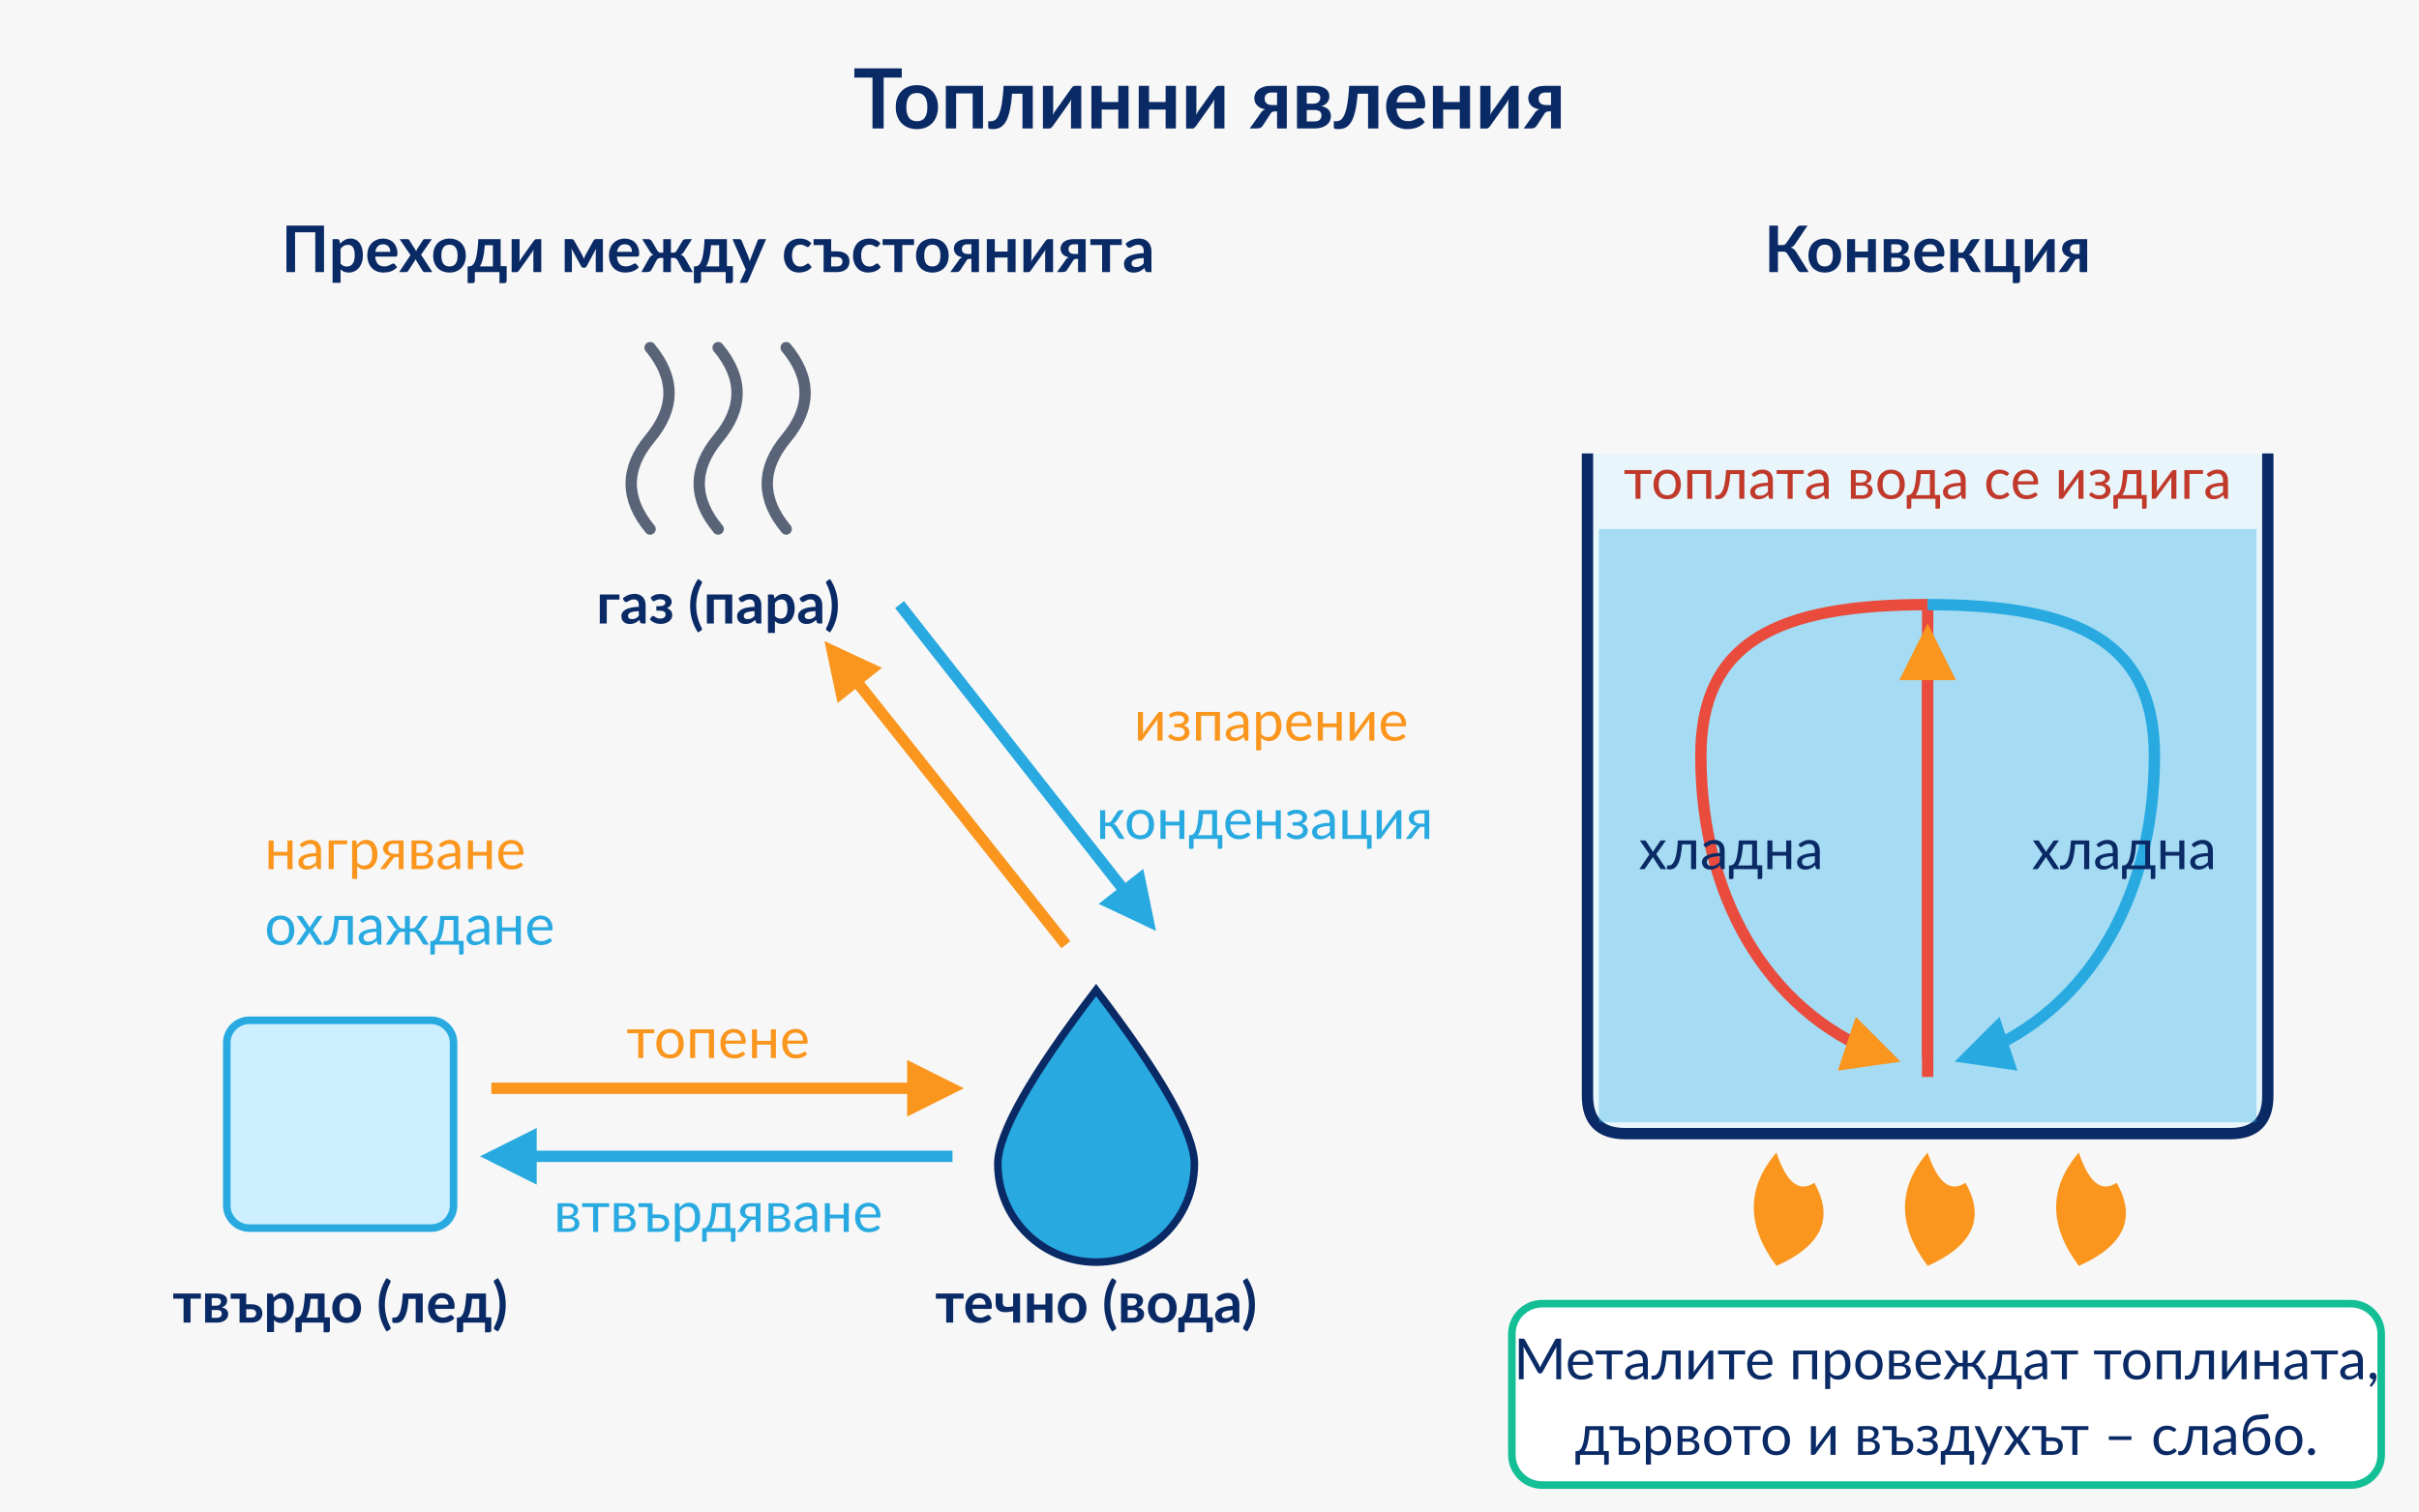
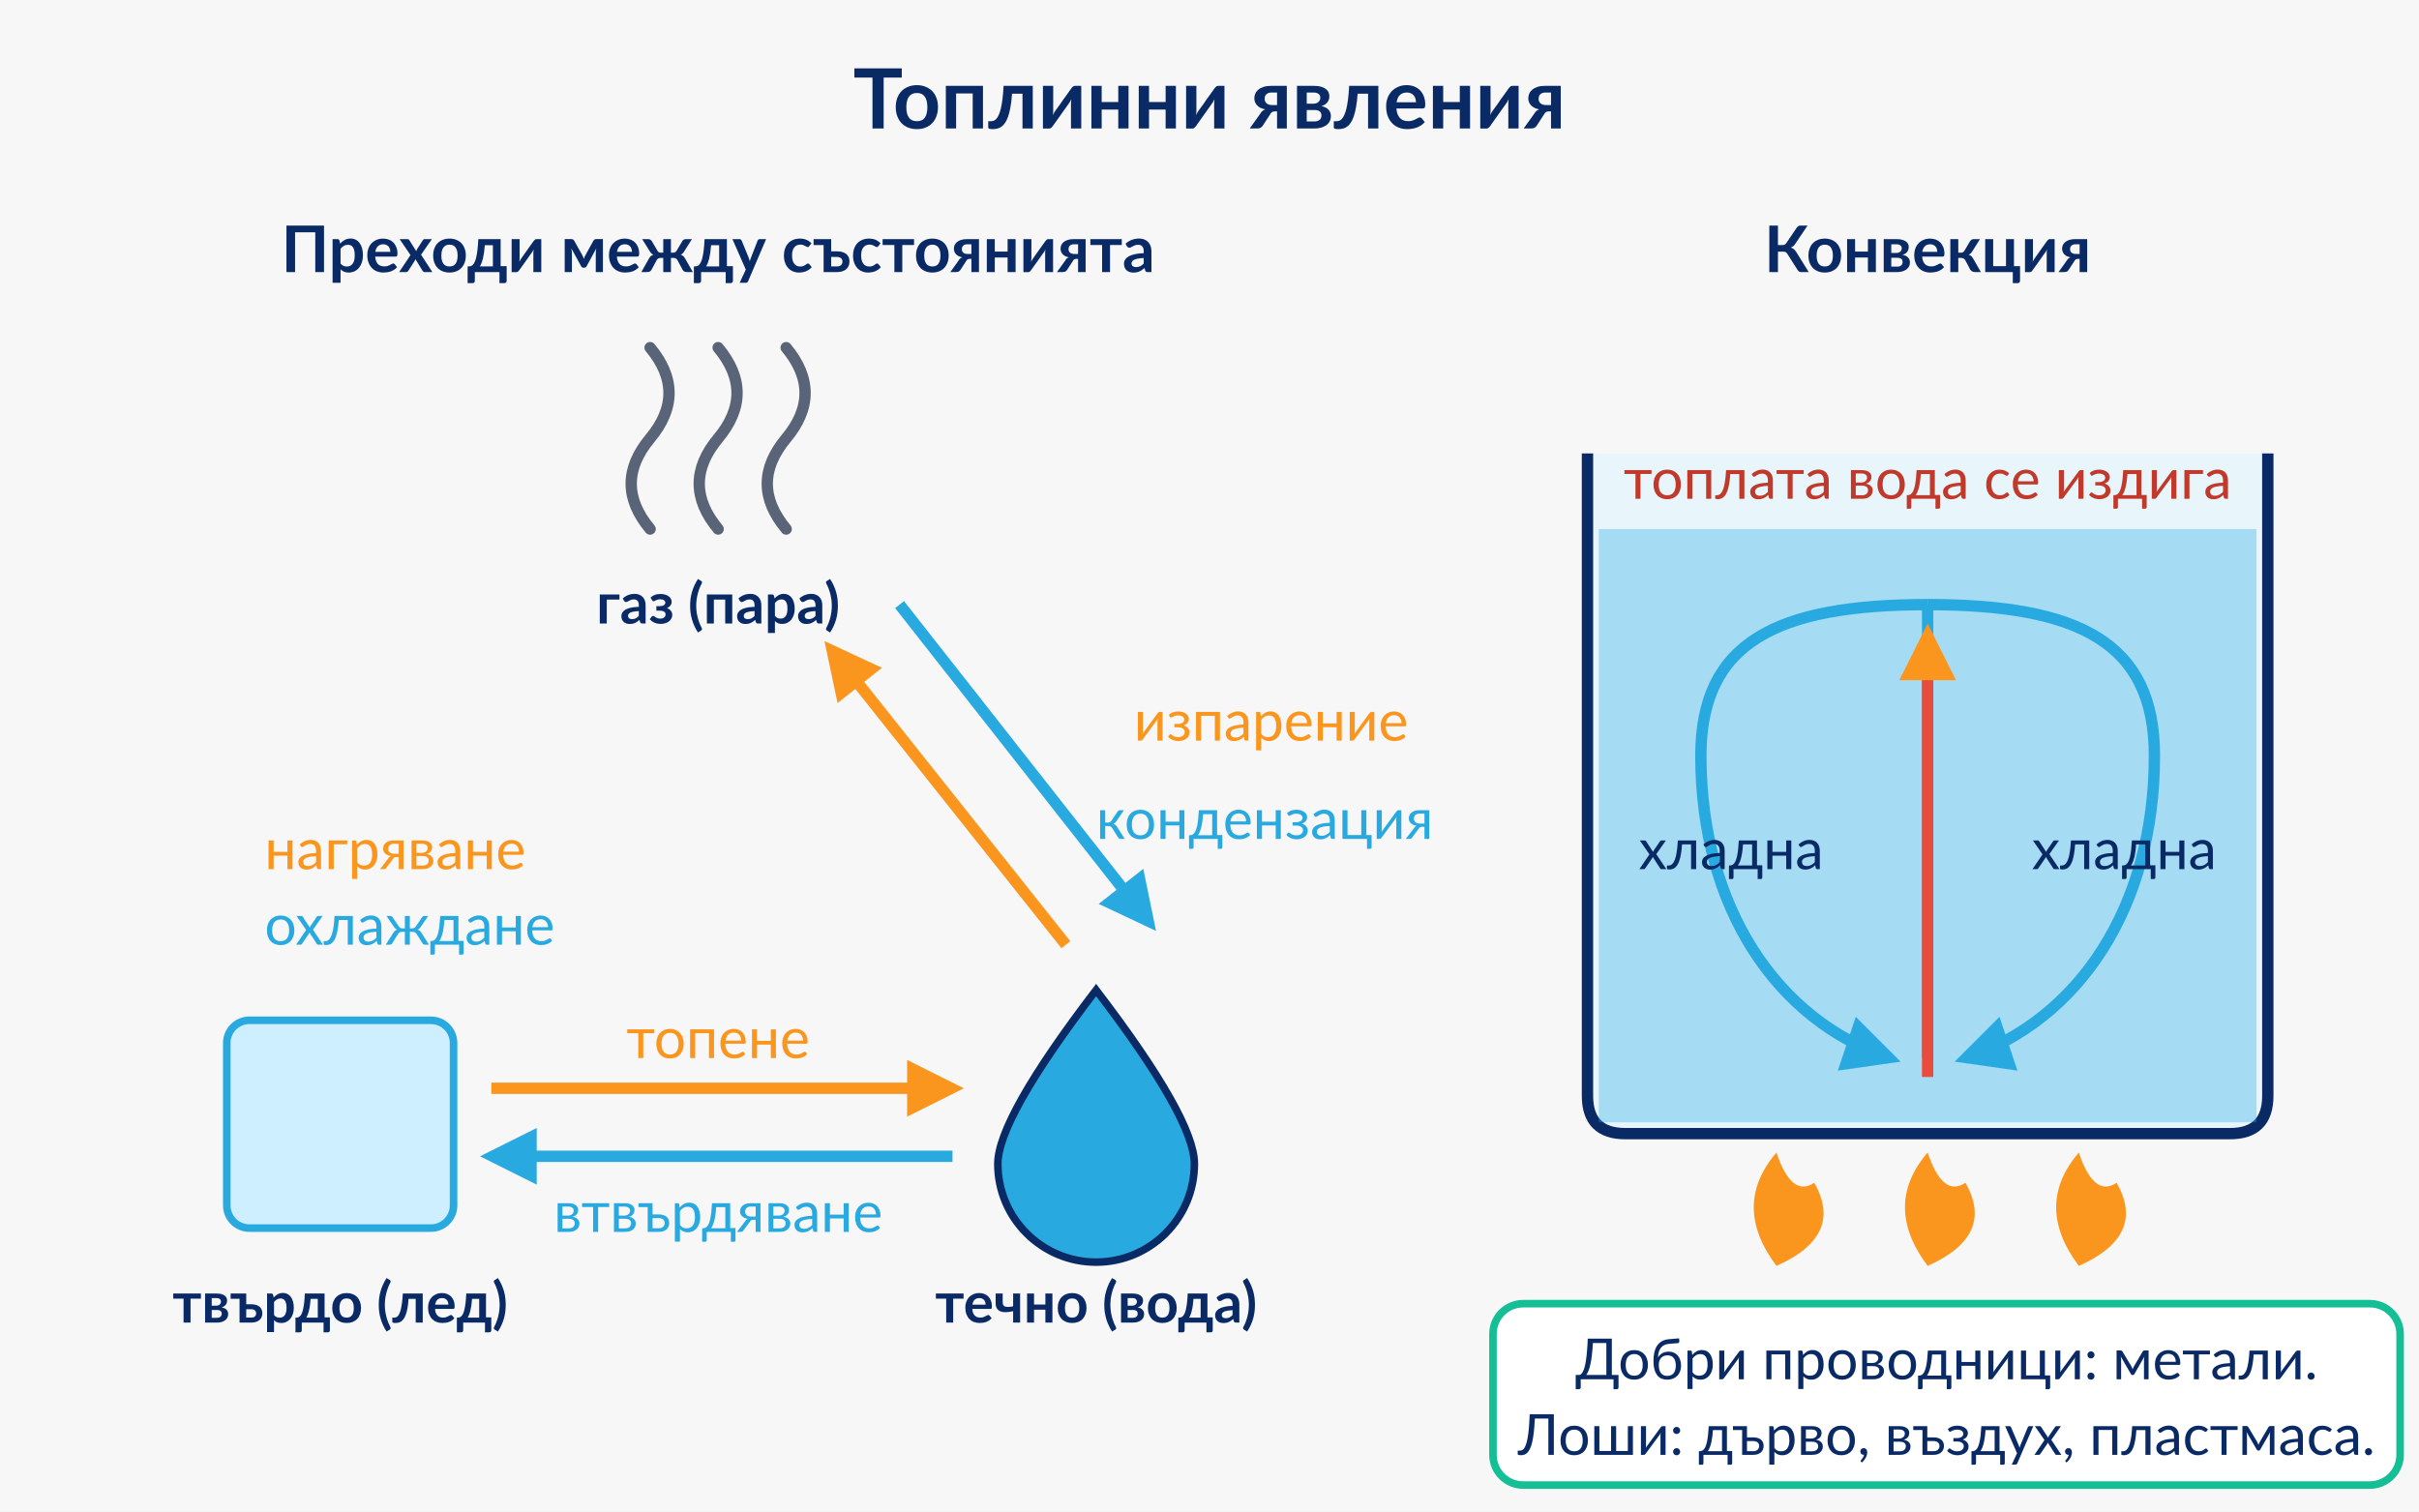
<svg xmlns="http://www.w3.org/2000/svg" viewBox="0 0 640 400" width="640" height="400" font-family="Lato, Arial, sans-serif" role="img">
  <defs>
    <marker id="a" viewBox="0 0 10 10" refX="8" refY="5" markerWidth="5" markerHeight="5" orient="auto-start-reverse">
      <path d="M0,0 L10,5 L0,10 z" fill="#0A2A66" />
    </marker>
    <marker id="o" viewBox="0 0 10 10" refX="8" refY="5" markerWidth="5" markerHeight="5" orient="auto-start-reverse">
      <path d="M0,0 L10,5 L0,10 z" fill="#FA961E" />
    </marker>
    <marker id="t" viewBox="0 0 10 10" refX="8" refY="5" markerWidth="5" markerHeight="5" orient="auto-start-reverse">
      <path d="M0,0 L10,5 L0,10 z" fill="#14BF96" />
    </marker>
    <marker id="c" viewBox="0 0 10 10" refX="8" refY="5" markerWidth="5" markerHeight="5" orient="auto-start-reverse">
      <path d="M0,0 L10,5 L0,10 z" fill="#28AAE1" />
    </marker>
    <marker id="g" viewBox="0 0 10 10" refX="8" refY="5" markerWidth="5" markerHeight="5" orient="auto-start-reverse">
      <path d="M0,0 L10,5 L0,10 z" fill="#3CB44B" />
    </marker>
    <marker id="gr" viewBox="0 0 10 10" refX="8" refY="5" markerWidth="5" markerHeight="5" orient="auto-start-reverse">
      <path d="M0,0 L10,5 L0,10 z" fill="#5A6478" />
    </marker>
  </defs>
  <rect width="640" height="400" fill="#F7F7F7" />
  <text x="320" y="34" font-size="22" text-anchor="middle" font-weight="bold" fill="#0A2A66">Топлинни явления</text>
  <rect x="60" y="270" width="60" height="55" rx="6" fill="#CDEFFF" stroke="#28AAE1" stroke-width="2" />
  <text x="90" y="350" font-size="15" text-anchor="middle" font-weight="bold" fill="#0A2A66">твърдо (лед)</text>
  <path d="M290,262 q-26,34 -26,46 a26,26 0 0 0 52,0 q0,-12 -26,-46 z" fill="#28AAE1" stroke="#0A2A66" stroke-width="2" />
  <text x="290" y="350" font-size="15" text-anchor="middle" font-weight="bold" fill="#0A2A66">течно (вода)</text>
  <path d="M172,140 q-10,-12 0,-24 q10,-12 0,-24" fill="none" stroke="#5A6478" stroke-width="3" stroke-linecap="round" />
  <path d="M190,140 q-10,-12 0,-24 q10,-12 0,-24" fill="none" stroke="#5A6478" stroke-width="3" stroke-linecap="round" />
  <path d="M208,140 q-10,-12 0,-24 q10,-12 0,-24" fill="none" stroke="#5A6478" stroke-width="3" stroke-linecap="round" />
  <text x="190" y="165" font-size="15" text-anchor="middle" font-weight="bold" fill="#0A2A66">газ (пара)</text>
  <line x1="130" y1="288" x2="252" y2="288" stroke="#FA961E" stroke-width="3" marker-end="url(#o)" />
  <line x1="252" y1="306" x2="130" y2="306" stroke="#28AAE1" stroke-width="3" marker-end="url(#c)" />
  <text x="190" y="280" font-size="15" text-anchor="middle" font-weight="normal" fill="#FA961E">топене</text>
  <text x="190" y="326" font-size="15" text-anchor="middle" font-weight="normal" fill="#28AAE1">втвърдяване</text>
  <line x1="282" y1="250" x2="220" y2="172" stroke="#FA961E" stroke-width="3" marker-end="url(#o)" />
  <line x1="238" y1="160" x2="304" y2="244" stroke="#28AAE1" stroke-width="3" marker-end="url(#c)" />
  <text x="300" y="196" font-size="15" text-anchor="start" font-weight="normal" fill="#FA961E">изпарение</text>
  <text x="290" y="222" font-size="15" text-anchor="start" font-weight="normal" fill="#28AAE1">кондензация</text>
  <text x="70" y="230" font-size="15" text-anchor="start" font-weight="normal" fill="#FA961E">нагряване</text>
  <text x="70" y="250" font-size="15" text-anchor="start" font-weight="normal" fill="#28AAE1">охлаждане</text>
  <text x="190" y="72" font-size="17" text-anchor="middle" font-weight="bold" fill="#0A2A66">Преходи между състоянията</text>
  <text x="510" y="72" font-size="17" text-anchor="middle" font-weight="bold" fill="#0A2A66">Конвекция</text>
  <path d="M420,120 L420,290 Q420,300 430,300 L590,300 Q600,300 600,290 L600,120" fill="#E8F6FC" stroke="#0A2A66" stroke-width="3" />
  <rect x="423" y="140" width="174" height="157" fill="#28AAE1" opacity="0.35" />
-   <path d="M510,280 C510,220 510,180 510,160 M510,160 C470,160 450,170 450,200 C450,240 470,270 500,280" fill="none" stroke="#E94B3C" stroke-width="3" marker-end="url(#o)" />
+   <path d="M510,280 C510,220 510,180 510,160 M510,160 C470,160 450,170 450,200 C450,240 470,270 500,280" fill="none" stroke="#28AAE1" stroke-width="3" marker-end="url(#c)" />
  <path d="M510,160 C550,160 570,170 570,200 C570,240 550,270 520,280" fill="none" stroke="#28AAE1" stroke-width="3" marker-end="url(#c)" />
  <line x1="510" y1="285" x2="510" y2="168" stroke="#E94B3C" stroke-width="3" marker-end="url(#o)" />
  <text x="458" y="230" font-size="15" text-anchor="middle" font-weight="normal" fill="#0A2A66">хладна</text>
  <text x="562" y="230" font-size="15" text-anchor="middle" font-weight="normal" fill="#0A2A66">хладна</text>
  <text x="510" y="132" font-size="15" text-anchor="middle" font-weight="normal" fill="#C0392B">топлата вода се издига</text>
  <path d="M470,335 q-12,-16 0,-30 q4,12 10,8 q8,14 -10,22 z" fill="#FA961E" stroke="none" stroke-width="2" />
  <path d="M510,335 q-12,-16 0,-30 q4,12 10,8 q8,14 -10,22 z" fill="#FA961E" stroke="none" stroke-width="2" />
  <path d="M550,335 q-12,-16 0,-30 q4,12 10,8 q8,14 -10,22 z" fill="#FA961E" stroke="none" stroke-width="2" />
-   <rect x="400" y="345" width="230" height="48" rx="8" fill="#fff" stroke="#14BF96" stroke-width="2" />
-   <text x="515" y="365" font-size="15" text-anchor="middle" font-weight="normal" fill="#0A2A66">Металите провеждат топлината,</text>
-   <text x="515" y="385" font-size="15" text-anchor="middle" font-weight="normal" fill="#0A2A66">дървото и въздухът – слабо.</text>
+   <rect x="395" y="345" width="240" height="48" rx="8" fill="#fff" stroke="#14BF96" stroke-width="2" />
+   <text x="515" y="365" font-size="15" text-anchor="middle" font-weight="normal" fill="#0A2A66">Добри проводници: метали.</text>
+   <text x="515" y="385" font-size="15" text-anchor="middle" font-weight="normal" fill="#0A2A66">Лоши: дърво, въздух, пластмаса.</text>
</svg>
